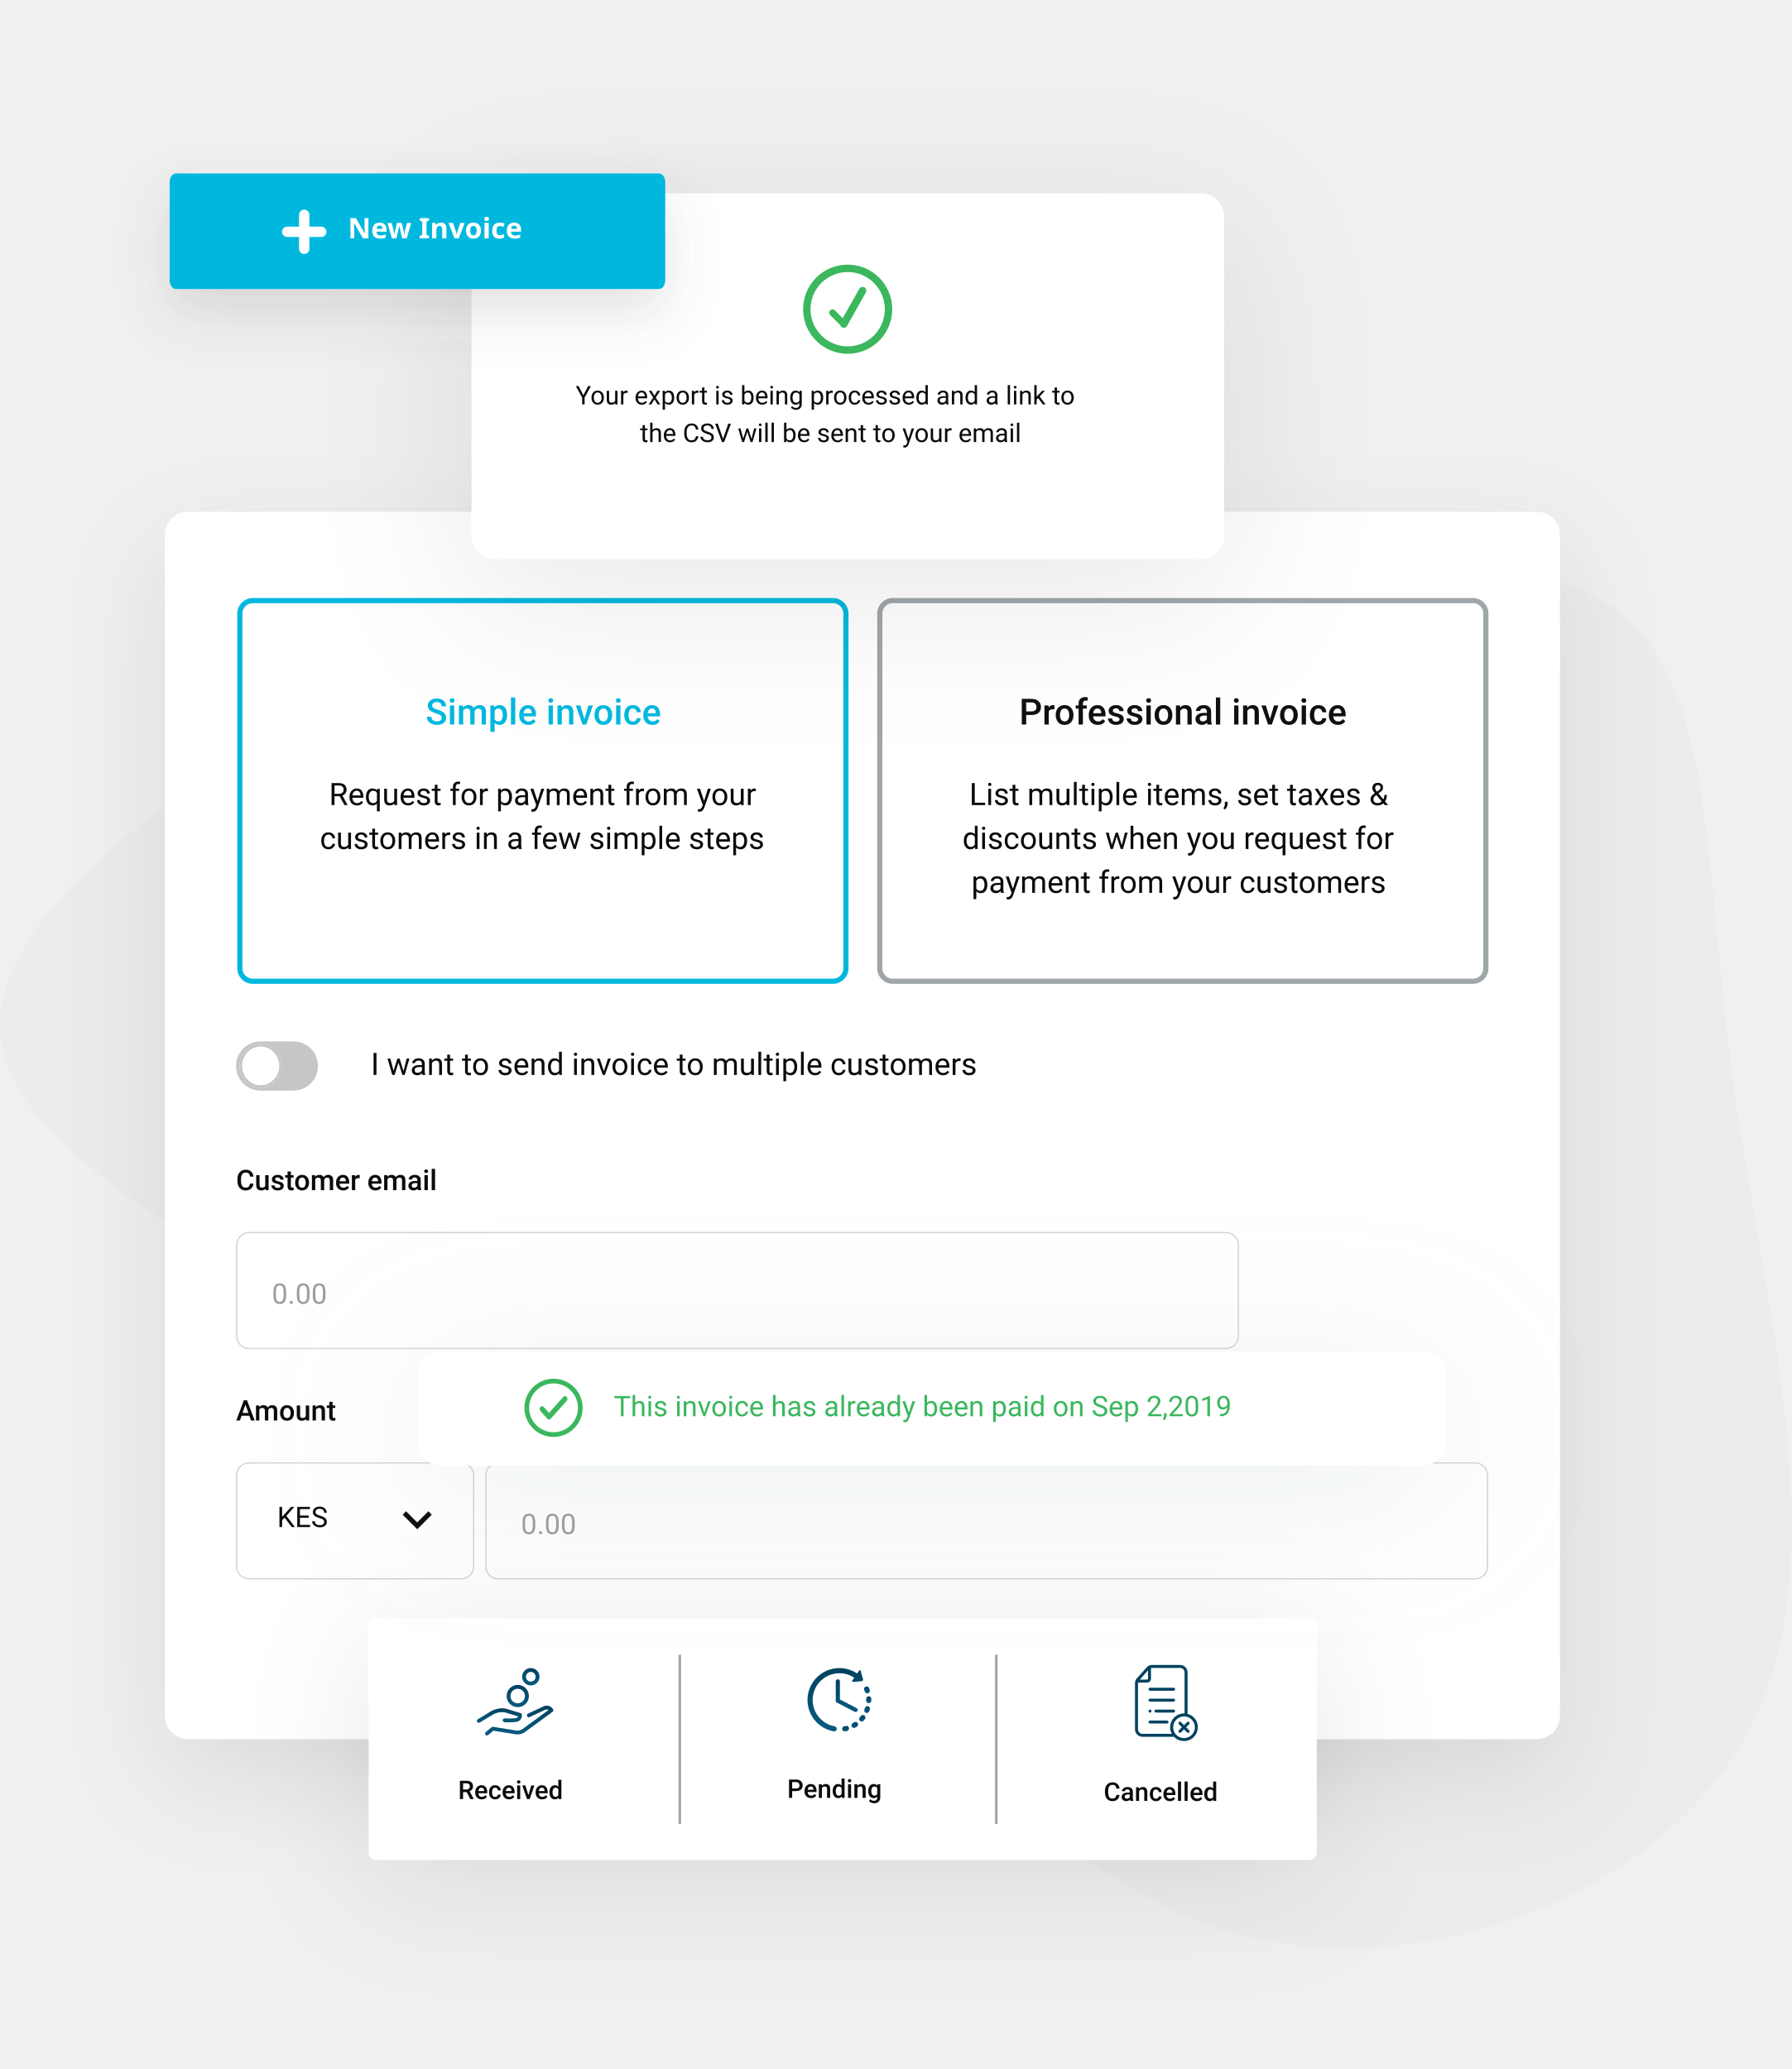
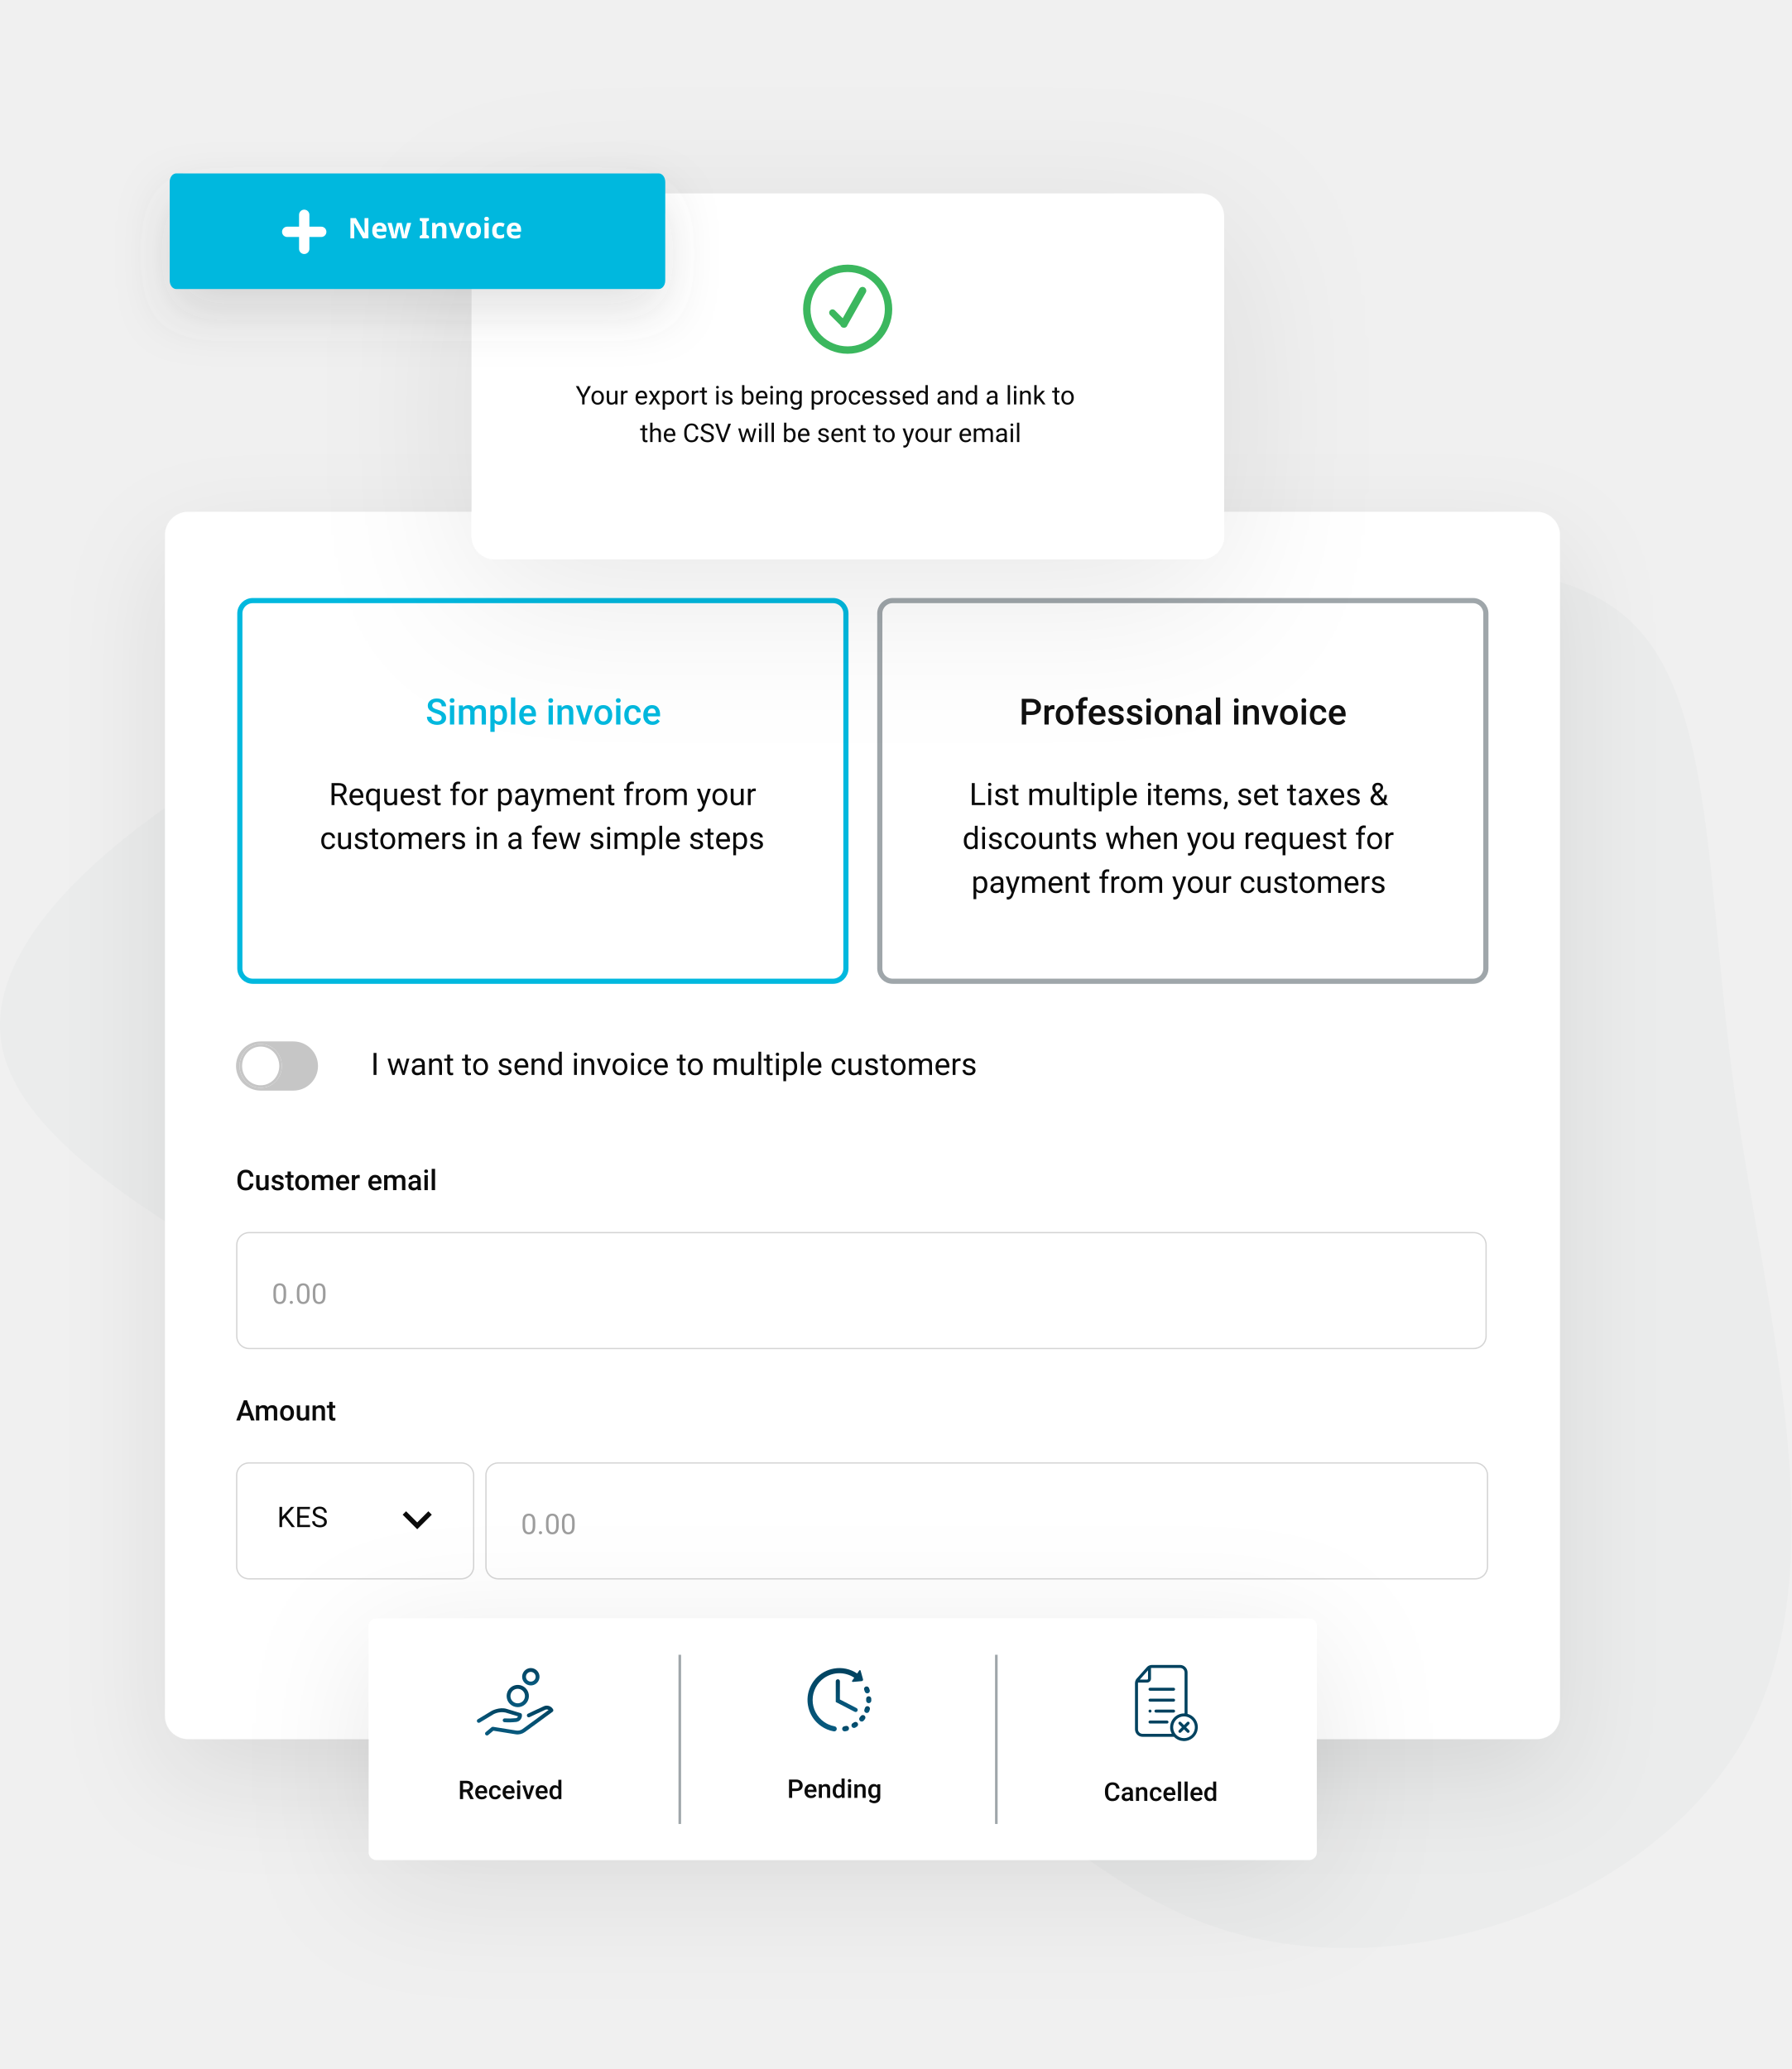
<svg xmlns="http://www.w3.org/2000/svg" width="694.276" height="801.91" viewBox="0 0 694.276 801.91">
  <defs>
-     <filter id="a" x="3.948" y="153.377" width="660.576" height="595.657" filterUnits="userSpaceOnUse">
+     <filter id="Rectangle_1590" x="3.948" y="153.377" width="660.576" height="595.657" filterUnits="userSpaceOnUse">
      <feOffset dy="15" input="SourceAlpha" />
-       <feGaussianBlur stdDeviation="20" result="b" />
+       <feGaussianBlur stdDeviation="20" result="blur" />
      <feFlood flood-opacity="0.09" />
-       <feComposite operator="in" in2="b" />
-       <feComposite in="SourceGraphic" />
-     </filter>
-     <filter id="c" x="70.892" y="564.39" width="511.401" height="237.52" filterUnits="userSpaceOnUse">
+       <feComposite operator="in" in2="blur" />
+       <feComposite in="SourceGraphic" />
+     </filter>
+     <filter id="Rectangle_1591" x="70.892" y="564.39" width="511.401" height="237.52" filterUnits="userSpaceOnUse">
      <feOffset dy="9" input="SourceAlpha" />
-       <feGaussianBlur stdDeviation="24" result="d" />
+       <feGaussianBlur stdDeviation="24" result="blur-2" />
      <feFlood flood-opacity="0.09" />
-       <feComposite operator="in" in2="d" />
-       <feComposite in="SourceGraphic" />
-     </filter>
-     <linearGradient id="e" x1="0.5" x2="0.5" y2="1" gradientUnits="objectBoundingBox">
+       <feComposite operator="in" in2="blur-2" />
+       <feComposite in="SourceGraphic" />
+     </filter>
+     <linearGradient id="linear-gradient" x1="0.5" x2="0.5" y2="1" gradientUnits="objectBoundingBox">
      <stop offset="0" stop-color="#00425f" />
      <stop offset="1" stop-color="#085b80" />
    </linearGradient>
-     <filter id="q" x="92.785" y="0" width="471.594" height="321.759" filterUnits="userSpaceOnUse">
+     <filter id="Rectangle_359" x="92.785" y="0" width="471.594" height="321.759" filterUnits="userSpaceOnUse">
      <feOffset dy="15" input="SourceAlpha" />
-       <feGaussianBlur stdDeviation="30" result="r" />
+       <feGaussianBlur stdDeviation="30" result="blur-3" />
      <feFlood flood-opacity="0.09" />
-       <feComposite operator="in" in2="r" />
-       <feComposite in="SourceGraphic" />
-     </filter>
-     <filter id="s" x="35.766" y="46.205" width="252.046" height="104.837" filterUnits="userSpaceOnUse">
+       <feComposite operator="in" in2="blur-3" />
+       <feComposite in="SourceGraphic" />
+     </filter>
+     <filter id="Path_965" x="35.766" y="46.205" width="252.046" height="104.837" filterUnits="userSpaceOnUse">
      <feOffset dy="9" input="SourceAlpha" />
-       <feGaussianBlur stdDeviation="10" result="t" />
+       <feGaussianBlur stdDeviation="10" result="blur-4" />
      <feFlood flood-color="#5d5d5d" flood-opacity="0.169" />
-       <feComposite operator="in" in2="t" />
-       <feComposite in="SourceGraphic" />
-     </filter>
-     <filter id="u" x="73.452" y="444.552" width="575.407" height="220.982" filterUnits="userSpaceOnUse">
-       <feOffset dy="9" input="SourceAlpha" />
-       <feGaussianBlur stdDeviation="29.5" result="v" />
-       <feFlood flood-color="#96b0b8" flood-opacity="0.2" />
-       <feComposite operator="in" in2="v" />
+       <feComposite operator="in" in2="blur-4" />
      <feComposite in="SourceGraphic" />
    </filter>
  </defs>
-   <g transform="translate(-1085.724 -2387.795)">
-     <g transform="translate(1309.51 2702.654)">
-       <path d="M407.427-74.719c33.672,30.832,29.615,102.435,41.38,186.005,11.765,83.368,39.148,178.5,5.477,243.815C420.408,420.213,325.276,455.71,252.05,433.6,179.028,411.694,127.912,332.383,29.737,267.068c-97.972-65.315-243-116.431-252.943-177.486C-233.348,28.324-108.4-42.873-10.426-73.7,87.749-104.537,158.946-94.8,230.346-95,301.949-95.206,373.552-105.348,407.427-74.719Z" fill="rgba(159,166,170,0.06)" />
+   <g id="payments" transform="translate(-1085.724 -2387.795)">
+     <g id="blob-shape" transform="translate(1309.51 2702.654)">
+       <path id="Path_1026" data-name="Path 1026" d="M407.427-74.719c33.672,30.832,29.615,102.435,41.38,186.005,11.765,83.368,39.148,178.5,5.477,243.815C420.408,420.213,325.276,455.71,252.05,433.6,179.028,411.694,127.912,332.383,29.737,267.068c-97.972-65.315-243-116.431-252.943-177.486C-233.348,28.324-108.4-42.873-10.426-73.7,87.749-104.537,158.946-94.8,230.346-95,301.949-95.206,373.552-105.348,407.427-74.719Z" fill="rgba(159,166,170,0.06)" />
    </g>
-     <g transform="translate(1149.672 2455)">
-       <g transform="translate(0 0)">
-         <g transform="translate(0 131.173)">
-           <g transform="matrix(1, 0, 0, 1, -63.95, -198.38)" filter="url(#a)">
-             <rect width="475.658" height="540.576" rx="9" transform="translate(604.52 198.38) rotate(90)" fill="#fff" />
-           </g>
-           <g transform="translate(27.515 33.4)">
-             <g transform="translate(0.485)">
-               <g fill="#fff" stroke="#00b8de" stroke-width="2">
-                 <rect width="236.869" height="149.537" rx="6" stroke="none" />
-                 <rect x="1" y="1" width="234.869" height="147.537" rx="5" fill="none" />
-               </g>
-               <text transform="translate(73 49.038)" fill="#00b8de" font-size="14" font-family="Roboto-Medium, Roboto" font-weight="500">
-                 <tspan x="0" y="0">Simple invoice</tspan>
-               </text>
-               <g transform="translate(32 67.27)">
-                 <text transform="translate(3.556 13)" fill="#0b0b0b" font-size="12" font-family="Roboto-Regular, Roboto">
-                   <tspan x="0" y="0">Request for payment from your </tspan>
-                 </text>
-                 <text transform="translate(0 30.004)" fill="#0b0b0b" font-size="12" font-family="Roboto-Regular, Roboto">
-                   <tspan x="0" y="0">customers in a few simple steps</tspan>
-                 </text>
-               </g>
-               <g transform="translate(248)">
-                 <g fill="#fff" stroke="#9fa6aa" stroke-width="2">
+     <g id="export" transform="translate(1149.672 2455)">
+       <g id="export-2" data-name="export" transform="translate(0 0)">
+         <g id="Group_423" data-name="Group 423" transform="translate(0 131.173)">
+           <g transform="matrix(1, 0, 0, 1, -63.95, -198.38)" filter="url(#Rectangle_1590)">
+             <rect id="Rectangle_1590-2" data-name="Rectangle 1590" width="475.658" height="540.576" rx="9" transform="translate(604.52 198.38) rotate(90)" fill="#fff" />
+           </g>
+           <g id="Group_422" data-name="Group 422" transform="translate(27.515 33.4)">
+             <g id="Group_420" data-name="Group 420" transform="translate(0.485)">
+               <g id="Group_416" data-name="Group 416">
+                 <g id="Rectangle_1589" data-name="Rectangle 1589" fill="#fff" stroke="#00b8de" stroke-width="2">
                  <rect width="236.869" height="149.537" rx="6" stroke="none" />
                  <rect x="1" y="1" width="234.869" height="147.537" rx="5" fill="none" />
                </g>
-                 <text transform="translate(55 49.038)" fill="#101010" font-size="14" font-family="Roboto-Medium, Roboto" font-weight="500">
+                 <text id="Simple_invoice" data-name="Simple invoice" transform="translate(73 49.038)" fill="#00b8de" font-size="14" font-family="Roboto-Medium, Roboto" font-weight="500">
+                   <tspan x="0" y="0">Simple invoice</tspan>
+                 </text>
+                 <g id="Group" transform="translate(32 67.27)">
+                   <text id="Request_for_payment_from_your_" data-name="Request for payment from your " transform="translate(3.556 13)" fill="#0b0b0b" font-size="12" font-family="Roboto-Regular, Roboto">
+                     <tspan x="0" y="0">Request for payment from your </tspan>
+                   </text>
+                   <text id="customers_in_a_few_simple_steps" data-name="customers in a few simple steps" transform="translate(0 30.004)" fill="#0b0b0b" font-size="12" font-family="Roboto-Regular, Roboto">
+                     <tspan x="0" y="0">customers in a few simple steps</tspan>
+                   </text>
+                 </g>
+               </g>
+               <g id="Group_418" data-name="Group 418" transform="translate(248)">
+                 <g id="Rectangle_1589-2" data-name="Rectangle 1589" fill="#fff" stroke="#9fa6aa" stroke-width="2">
+                   <rect width="236.869" height="149.537" rx="6" stroke="none" />
+                   <rect x="1" y="1" width="234.869" height="147.537" rx="5" fill="none" />
+                 </g>
+                 <text id="Professional_invoice" data-name="Professional invoice" transform="translate(55 49.038)" fill="#101010" font-size="14" font-family="Roboto-Medium, Roboto" font-weight="500">
                  <tspan x="0" y="0">Professional invoice</tspan>
                </text>
-                 <g transform="translate(33 67.27)">
-                   <text transform="translate(2.671 13)" fill="#0b0b0b" font-size="12" font-family="Roboto-Regular, Roboto">
+                 <g id="Group-2" data-name="Group" transform="translate(33 67.27)">
+                   <text id="List_multiple_items_set_taxes_" data-name="List multiple items, set taxes &amp; " transform="translate(2.671 13)" fill="#0b0b0b" font-size="12" font-family="Roboto-Regular, Roboto">
                    <tspan x="0" y="0">List multiple items, set taxes &amp; </tspan>
                  </text>
-                   <text transform="translate(0 30.004)" fill="#0b0b0b" font-size="12" font-family="Roboto-Regular, Roboto">
+                   <text id="discounts_when_you_request_for_" data-name="discounts when you request for " transform="translate(0 30.004)" fill="#0b0b0b" font-size="12" font-family="Roboto-Regular, Roboto">
                    <tspan x="0" y="0">discounts when you request for </tspan>
                  </text>
-                   <text transform="translate(3.487 47.007)" fill="#0b0b0b" font-size="12" font-family="Roboto-Regular, Roboto">
+                   <text id="payment_from_your_customers" data-name="payment from your customers" transform="translate(3.487 47.007)" fill="#0b0b0b" font-size="12" font-family="Roboto-Regular, Roboto">
                    <tspan x="0" y="0">payment from your customers</tspan>
                  </text>
                </g>
              </g>
            </g>
-             <g transform="translate(0 171.859)">
-               <g transform="translate(0.001 0)">
-                 <text transform="translate(52.225 13)" fill="#0b0b0b" font-size="12" font-family="Roboto-Regular, Roboto">
+             <g id="Group_421" data-name="Group 421" transform="translate(0 171.859)">
+               <g id="Group_417" data-name="Group 417" transform="translate(0.001 0)">
+                 <text id="I_want_to_send_invoice_to_multiple_customers" data-name="I want to send invoice to multiple customers" transform="translate(52.225 13)" fill="#0b0b0b" font-size="12" font-family="Roboto-Regular, Roboto">
                  <tspan x="0" y="0">I want to send invoice to multiple customers</tspan>
                </text>
-                 <g transform="translate(0)">
-                   <path d="M22.436,18.955H9.728A9.228,9.228,0,0,1,3.2,3.2,9.167,9.167,0,0,1,9.728.5H22.436a9.228,9.228,0,0,1,6.525,15.753A9.167,9.167,0,0,1,22.436,18.955Z" transform="translate(-0.196 -0.196)" fill="#c6c6c6" />
-                   <path d="M9.531.607a8.924,8.924,0,0,0-6.31,15.234,8.866,8.866,0,0,0,6.31,2.614H22.239a8.924,8.924,0,0,0,6.31-15.234A8.865,8.865,0,0,0,22.239.607H9.531m0-.607H22.239a9.531,9.531,0,0,1,0,19.062H9.531A9.531,9.531,0,0,1,9.531,0Z" transform="translate(0 0)" fill="#c6c6c6" />
-                   <g transform="translate(1.363 1)" fill="#fff" stroke="#c6c6c6" stroke-width="1">
+                 <g id="Group_414" data-name="Group 414" transform="translate(0)">
+                   <g id="Group_413" data-name="Group 413">
+                     <g id="Path_69" data-name="Path 69">
+                       <path id="Path_996" data-name="Path 996" d="M22.436,18.955H9.728A9.228,9.228,0,0,1,3.2,3.2,9.167,9.167,0,0,1,9.728.5H22.436a9.228,9.228,0,0,1,6.525,15.753A9.167,9.167,0,0,1,22.436,18.955Z" transform="translate(-0.196 -0.196)" fill="#c6c6c6" />
+                       <path id="Path_997" data-name="Path 997" d="M9.531.607a8.924,8.924,0,0,0-6.31,15.234,8.866,8.866,0,0,0,6.31,2.614H22.239a8.924,8.924,0,0,0,6.31-15.234A8.865,8.865,0,0,0,22.239.607H9.531m0-.607H22.239a9.531,9.531,0,0,1,0,19.062H9.531A9.531,9.531,0,0,1,9.531,0Z" transform="translate(0 0)" fill="#c6c6c6" />
+                     </g>
+                   </g>
+                   <g id="Ellipse_43" data-name="Ellipse 43" transform="translate(1.363 1)" fill="#fff" stroke="#c6c6c6" stroke-width="1">
                    <ellipse cx="8.198" cy="8.502" rx="8.198" ry="8.502" stroke="none" />
                    <ellipse cx="8.198" cy="8.502" rx="7.698" ry="8.002" fill="none" />
                  </g>
                </g>
              </g>
-               <g transform="translate(0 45.643)">
-                 <text transform="translate(0 12)" fill="#0b0b0b" font-size="11" font-family="Roboto-Medium, Roboto" font-weight="500">
+               <g id="Group_415" data-name="Group 415" transform="translate(0 45.643)">
+                 <text id="Customer_email" data-name="Customer email" transform="translate(0 12)" fill="#0b0b0b" font-size="11" font-family="Roboto-Medium, Roboto" font-weight="500">
                  <tspan x="0" y="0">Customer email</tspan>
                </text>
-                 <g transform="translate(0.046 28.218)">
-                   <g fill="#fff" stroke="rgba(112,112,112,0.3)" stroke-width="0.5">
+                 <g id="Group_165" data-name="Group 165" transform="translate(0.046 28.218)">
+                   <g id="Rectangle_1091" data-name="Rectangle 1091" fill="#fff" stroke="rgba(112,112,112,0.3)" stroke-width="0.5">
+                     <rect width="484.64" height="45.411" rx="5" stroke="none" />
+                     <rect x="0.25" y="0.25" width="484.14" height="44.911" rx="4.75" fill="none" />
+                   </g>
+                   <text id="_0.00" data-name="0.00" transform="translate(13.816 27.815)" fill="#0b0b0b" font-size="11" font-family="Roboto-Regular, Roboto" opacity="0.4">
+                     <tspan x="0" y="0">0.00</tspan>
+                   </text>
+                 </g>
+               </g>
+               <g id="Group_437" data-name="Group 437" transform="translate(0 134.913)">
+                 <text id="Amount" transform="translate(0 12)" fill="#0b0b0b" font-size="11" font-family="Roboto-Medium, Roboto" font-weight="500">
+                   <tspan x="0" y="0">Amount</tspan>
+                 </text>
+                 <g id="Group_164" data-name="Group 164" transform="translate(0 28.218)">
+                   <g id="Rectangle_1090" data-name="Rectangle 1090" fill="#fff" stroke="rgba(112,112,112,0.3)" stroke-width="0.5">
+                     <rect width="92.334" height="45.411" rx="5" stroke="none" />
+                     <rect x="0.25" y="0.25" width="91.834" height="44.911" rx="4.75" fill="none" />
+                   </g>
+                   <text id="KES" transform="translate(15.925 25.099)" fill="#0b0b0b" font-size="11" font-family="Roboto-Regular, Roboto">
+                     <tspan x="0" y="0">KES</tspan>
+                   </text>
+                   <path id="ic_expand_more_24px" d="M15.959,8.59,11.642,12.9,7.326,8.59,6,9.916l5.643,5.643,5.643-5.643Z" transform="translate(58.581 10.388)" fill="#0b0b0b" />
+                 </g>
+                 <g id="Group_165-2" data-name="Group 165" transform="translate(96.602 28.218)">
+                   <g id="Rectangle_1091-2" data-name="Rectangle 1091" fill="#fff" stroke="rgba(112,112,112,0.3)" stroke-width="0.5">
                    <rect width="388.642" height="45.411" rx="5" stroke="none" />
                    <rect x="0.25" y="0.25" width="388.142" height="44.911" rx="4.75" fill="none" />
                  </g>
-                   <text transform="translate(13.816 27.815)" fill="#0b0b0b" font-size="11" font-family="Roboto-Regular, Roboto" opacity="0.4">
+                   <text id="_0.00-2" data-name="0.00" transform="translate(13.816 27.815)" fill="#0b0b0b" font-size="11" font-family="Roboto-Regular, Roboto" opacity="0.4">
                    <tspan x="0" y="0">0.00</tspan>
                  </text>
                </g>
              </g>
-               <g transform="translate(0 134.913)">
-                 <text transform="translate(0 12)" fill="#0b0b0b" font-size="11" font-family="Roboto-Medium, Roboto" font-weight="500">
-                   <tspan x="0" y="0">Amount</tspan>
-                 </text>
-                 <g transform="translate(0 28.218)">
-                   <g fill="#fff" stroke="rgba(112,112,112,0.3)" stroke-width="0.5">
-                     <rect width="92.334" height="45.411" rx="5" stroke="none" />
-                     <rect x="0.25" y="0.25" width="91.834" height="44.911" rx="4.75" fill="none" />
-                   </g>
-                   <text transform="translate(15.925 25.099)" fill="#0b0b0b" font-size="11" font-family="Roboto-Regular, Roboto">
-                     <tspan x="0" y="0">KES</tspan>
-                   </text>
-                   <path d="M15.959,8.59,11.642,12.9,7.326,8.59,6,9.916l5.643,5.643,5.643-5.643Z" transform="translate(58.581 10.388)" fill="#0b0b0b" />
-                 </g>
-                 <g transform="translate(96.602 28.218)">
-                   <g fill="#fff" stroke="rgba(112,112,112,0.3)" stroke-width="0.5">
-                     <rect width="388.642" height="45.411" rx="5" stroke="none" />
-                     <rect x="0.25" y="0.25" width="388.142" height="44.911" rx="4.75" fill="none" />
-                   </g>
-                   <text transform="translate(13.816 27.815)" fill="#0b0b0b" font-size="11" font-family="Roboto-Regular, Roboto" opacity="0.4">
-                     <tspan x="0" y="0">0.00</tspan>
-                   </text>
-                 </g>
-               </g>
            </g>
          </g>
        </g>
-         <g transform="translate(78.944 560.185)">
-           <g transform="matrix(1, 0, 0, 1, -142.89, -627.39)" filter="url(#c)">
-             <rect width="367.401" height="93.52" rx="3" transform="translate(142.89 627.39)" fill="#fff" />
-           </g>
-           <g transform="translate(34.615 13.967)">
-             <g transform="translate(0 5.161)">
-               <text transform="translate(0 50.788)" fill="#0b0b0b" font-size="10" font-family="Roboto-Medium, Roboto" font-weight="500">
+         <g id="Group_433" data-name="Group 433" transform="translate(78.944 560.185)">
+           <g transform="matrix(1, 0, 0, 1, -142.89, -627.39)" filter="url(#Rectangle_1591)">
+             <rect id="Rectangle_1591-2" data-name="Rectangle 1591" width="367.401" height="93.52" rx="3" transform="translate(142.89 627.39)" fill="#fff" />
+           </g>
+           <g id="Group_429" data-name="Group 429" transform="translate(34.615 13.967)">
+             <g id="Group_427" data-name="Group 427" transform="translate(0 5.161)">
+               <text id="Received" transform="translate(0 50.788)" fill="#0b0b0b" font-size="10" font-family="Roboto-Medium, Roboto" font-weight="500">
                <tspan x="0" y="0">Received</tspan>
              </text>
-               <g transform="translate(7.287 0)">
-                 <g transform="translate(0)">
-                   <path d="M11.1,282.98l4.836,1.466a.608.608,0,0,1-.031.1.942.942,0,0,1-.825.616,25.505,25.505,0,0,1-4.251.092.738.738,0,1,0-.092,1.473,25.993,25.993,0,0,0,4.577-.111,2.523,2.523,0,0,0,2.15-2.778.741.741,0,0,0-.523-.641l-5.415-1.64c-2.672-.807-5.606.684-5.729.746a.153.153,0,0,0-.043.025l-5.391,3.26A.74.74,0,0,0,.74,286.96a.789.789,0,0,0,.382-.105l5.366-3.234A7.111,7.111,0,0,1,11.1,282.98Z" transform="translate(0.001 -265.742)" fill="url(#e)" />
-                   <path d="M77.874,266.337a2.818,2.818,0,0,0-3.758-1.127c-1.9.844-5.908,2.772-5.951,2.793a.738.738,0,1,0,.64,1.327c.043-.018,4.029-1.943,5.908-2.772a1.392,1.392,0,0,1,1.374,0c.012.006.018.012.031.019l-10.046,7.363a3.357,3.357,0,0,1-2.49.6l-8.963-1.43a.761.761,0,0,0-.591.16l-2.267,1.891a.735.735,0,0,0-.092,1.041.749.749,0,0,0,.567.265.739.739,0,0,0,.474-.172l2.008-1.675L63.355,276a4.835,4.835,0,0,0,3.6-.868l10.719-7.848a.744.744,0,0,0,.2-.949Z" transform="translate(-48.321 -250.338)" fill="url(#e)" />
-                   <path d="M191.751,143.113a4.312,4.312,0,1,0-3.05-1.263,4.311,4.311,0,0,0,3.05,1.263Zm-2-6.308a2.811,2.811,0,1,1-.838,2,2.834,2.834,0,0,1,.838-2Z" transform="translate(-175.892 -127.964)" fill="url(#e)" />
-                   <path d="M288.3,35.225a3.364,3.364,0,1,0-2.378-.986A3.364,3.364,0,0,0,288.3,35.225Zm-1.331-4.694a1.878,1.878,0,1,1-.556,1.334,1.888,1.888,0,0,1,.556-1.334Z" transform="translate(-267.386 -28.497)" fill="url(#e)" />
-                 </g>
-               </g>
-             </g>
-             <line y2="65.586" transform="translate(85.929)" fill="none" stroke="#9fa6aa" stroke-width="1" />
-             <g transform="translate(127.528 5.16)">
-               <text transform="translate(0 50.313)" fill="#0b0b0b" font-size="10" font-family="Roboto-Medium, Roboto" font-weight="500">
+               <g id="cash" transform="translate(7.287 0)">
+                 <g id="Group_87" data-name="Group 87" transform="translate(0)">
+                   <path id="Path_82" data-name="Path 82" d="M11.1,282.98l4.836,1.466a.608.608,0,0,1-.031.1.942.942,0,0,1-.825.616,25.505,25.505,0,0,1-4.251.092.738.738,0,1,0-.092,1.473,25.993,25.993,0,0,0,4.577-.111,2.523,2.523,0,0,0,2.15-2.778.741.741,0,0,0-.523-.641l-5.415-1.64c-2.672-.807-5.606.684-5.729.746a.153.153,0,0,0-.043.025l-5.391,3.26A.74.74,0,0,0,.74,286.96a.789.789,0,0,0,.382-.105l5.366-3.234A7.111,7.111,0,0,1,11.1,282.98Z" transform="translate(0.001 -265.742)" fill="url(#linear-gradient)" />
+                   <path id="Path_83" data-name="Path 83" d="M77.874,266.337a2.818,2.818,0,0,0-3.758-1.127c-1.9.844-5.908,2.772-5.951,2.793a.738.738,0,1,0,.64,1.327c.043-.018,4.029-1.943,5.908-2.772a1.392,1.392,0,0,1,1.374,0c.012.006.018.012.031.019l-10.046,7.363a3.357,3.357,0,0,1-2.49.6l-8.963-1.43a.761.761,0,0,0-.591.16l-2.267,1.891a.735.735,0,0,0-.092,1.041.749.749,0,0,0,.567.265.739.739,0,0,0,.474-.172l2.008-1.675L63.355,276a4.835,4.835,0,0,0,3.6-.868l10.719-7.848a.744.744,0,0,0,.2-.949Z" transform="translate(-48.321 -250.338)" fill="url(#linear-gradient)" />
+                   <path id="Path_84" data-name="Path 84" d="M191.751,143.113a4.312,4.312,0,1,0-3.05-1.263,4.311,4.311,0,0,0,3.05,1.263Zm-2-6.308a2.811,2.811,0,1,1-.838,2,2.834,2.834,0,0,1,.838-2Z" transform="translate(-175.892 -127.964)" fill="url(#linear-gradient)" />
+                   <path id="Path_85" data-name="Path 85" d="M288.3,35.225a3.364,3.364,0,1,0-2.378-.986A3.364,3.364,0,0,0,288.3,35.225Zm-1.331-4.694a1.878,1.878,0,1,1-.556,1.334,1.888,1.888,0,0,1,.556-1.334Z" transform="translate(-267.386 -28.497)" fill="url(#linear-gradient)" />
+                 </g>
+               </g>
+             </g>
+             <line id="Line_49" data-name="Line 49" y2="65.586" transform="translate(85.929)" fill="none" stroke="#9fa6aa" stroke-width="1" />
+             <g id="Group_426" data-name="Group 426" transform="translate(127.528 5.16)">
+               <text id="Pending" transform="translate(0 50.313)" fill="#0b0b0b" font-size="10" font-family="Roboto-Medium, Roboto" font-weight="500">
                <tspan x="0" y="0">Pending</tspan>
              </text>
-               <g transform="translate(7.897 0)">
-                 <g transform="translate(0)">
-                   <path d="M254.1,423.181c-.2.051-.412.1-.618.134a.994.994,0,1,0,.364,1.955c.243-.046.493-.1.737-.16a.994.994,0,0,0-.48-1.929Z" transform="translate(-239.239 -400.748)" fill="url(#e)" />
-                   <path d="M412.742,138.153a.994.994,0,1,0,1.887-.625c-.078-.237-.166-.475-.259-.707a.994.994,0,1,0-1.845.738C412.6,137.753,412.676,137.954,412.742,138.153Z" transform="translate(-390.531 -129.043)" fill="url(#e)" />
-                   <path d="M321.9,394.09c-.176.116-.356.228-.539.333a.994.994,0,1,0,.993,1.722c.217-.125.432-.258.641-.4a.994.994,0,0,0-1.093-1.659Z" transform="translate(-303.813 -373.074)" fill="url(#e)" />
-                   <path d="M429.622,208.266a.994.994,0,1,0-1.987.078c.008.21.01.425.006.632a.994.994,0,1,0,1.988.044Q429.637,208.645,429.622,208.266Z" transform="translate(-404.905 -196.38)" fill="url(#e)" />
-                   <path d="M378.78,344.271a.994.994,0,0,0-1.392.2c-.126.168-.259.334-.4.494a1,1,0,0,0,.112,1.4q.035.03.073.056a.994.994,0,0,0,1.329-.169c.163-.191.321-.389.472-.59A.994.994,0,0,0,378.78,344.271Z" transform="translate(-356.731 -325.868)" fill="url(#e)" />
-                   <path d="M415.27,279.4a.994.994,0,0,0-1.247.652c-.061.2-.132.4-.208.6a.994.994,0,1,0,1.858.708c.089-.234.172-.473.247-.711A1,1,0,0,0,415.27,279.4Z" transform="translate(-391.76 -264.59)" fill="url(#e)" />
-                   <path d="M10.527,24.263a10.263,10.263,0,0,1-2.551-.81c-.01,0-.018-.011-.028-.015-.191-.09-.381-.186-.565-.286h0a10.6,10.6,0,0,1-.989-.618A10.373,10.373,0,0,1,6.437,5.542l.036-.025a10.391,10.391,0,0,1,11.643-.095L17.34,6.544c-.216.312-.083.54.3.506l3.373-.3a.556.556,0,0,0,.5-.729l-.906-3.261c-.1-.364-.361-.41-.578-.1l-.776,1.125a12.277,12.277,0,0,0-9-1.913q-.477.083-.941.2H9.309l-.036.01a12.258,12.258,0,0,0-6.8,4.555c-.015.017-.029.033-.043.052-.056.076-.112.154-.167.231-.09.128-.178.258-.262.389-.01.016-.019.032-.028.047A12.256,12.256,0,0,0,.017,14.584q0,.013,0,.026c.011.25.031.5.061.751a.266.266,0,0,0,.008.047c.028.25.061.5.106.752a12.267,12.267,0,0,0,3.454,6.657l.013.013,0,0a12.526,12.526,0,0,0,1.584,1.323,12.257,12.257,0,0,0,4.929,2.065.994.994,0,1,0,.351-1.957Z" transform="translate(-0.004 -1.685)" fill="url(#e)" />
-                   <path d="M206.792,83.2a.8.8,0,0,0-.8.8V92.02l7.329,3.789a.8.8,0,1,0,.738-1.429L207.6,91.04V84A.8.8,0,0,0,206.792,83.2Z" transform="translate(-195.04 -78.864)" fill="url(#e)" />
-                 </g>
-               </g>
-             </g>
-             <line y2="65.586" transform="translate(208.599)" fill="none" stroke="#9fa6aa" stroke-width="1" />
-             <g transform="translate(250.197 3.949)">
-               <g transform="translate(12.145 0)">
-                 <path d="M23.073,20.663a5.373,5.373,0,0,0-2.711-1.7V2.9a2.9,2.9,0,0,0-2.9-2.9H6.542A2.64,2.64,0,0,0,5.362.279H5.356l-.006,0L5.283.319l-.05.028L5.173.382,5.118.417,5.067.451,5.006.494,4.96.527C4.939.542,4.918.559,4.9.575L4.858.607C4.837.625,4.816.643,4.8.661L4.759.7C4.739.715,4.718.735,4.7.756L4.659.789,4.587.865,4.568.886,3.008,2.641.668,5.274c-.026.029-.052.061-.076.09l-.019.024-.05.066L.486,5.5a.519.519,0,0,0-.03.043l-.041.061L.4,5.634c-.015.029-.032.055-.044.081L.343,5.73c-.017.03-.033.061-.049.09h0A2.637,2.637,0,0,0,0,7.029V24.943a2.9,2.9,0,0,0,2.9,2.9H15.1a5.365,5.365,0,0,0,7.968-7.179ZM5.04,2.092V5.321a.347.347,0,0,1-.346.346H1.861l1.9-2.133ZM2.9,26.692a1.747,1.747,0,0,1-1.745-1.745V7.032a1.493,1.493,0,0,1,.016-.208H4.692a1.5,1.5,0,0,0,1.5-1.5V1.2a1.484,1.484,0,0,1,.35-.043H17.463A1.747,1.747,0,0,1,19.209,2.9v15.89c-.072,0-.143,0-.214,0a5.372,5.372,0,0,0-5.366,5.366c0,.072,0,.143,0,.214v.058q0,.09.012.182v.036q.01.105.024.209a.4.4,0,0,0,.007.053c.008.056.016.112.026.168l.009.05c.013.069.026.137.042.2,0,.015.007.029.01.044.013.056.027.111.041.166l.015.056c.019.067.038.134.061.2a.077.077,0,0,0,.007.022c.019.061.04.121.061.178l.021.057q.032.084.066.168l.012.03c.027.061.055.126.084.188l.026.053c.024.05.049.1.075.149l.023.044.009.018H2.9Zm16.093,1.669a4.21,4.21,0,1,1,2.981-1.234,4.213,4.213,0,0,1-2.981,1.234Zm0,0" fill="#00425f" />
-                 <path d="M91.412,154.354h9.139a.577.577,0,1,0,0-1.154H91.412a.577.577,0,0,0,0,1.154Zm0,0" transform="translate(-85.599 -144.371)" fill="#00425f" />
-                 <path d="M91.412,227.906h9.139a.577.577,0,1,0,0-1.154H91.412a.577.577,0,0,0,0,1.154Zm0,0" transform="translate(-85.599 -213.682)" fill="#00425f" />
-                 <path d="M138.271,300.309h-6.832a.577.577,0,1,0,0,1.154h6.832a.577.577,0,1,0,0-1.154Zm0,0" transform="translate(-123.319 -282.998)" fill="#00425f" />
-                 <path d="M91.428,300.309a.576.576,0,1,0,.409.168A.576.576,0,0,0,91.428,300.309Zm0,0" transform="translate(-85.613 -282.998)" fill="#00425f" />
-                 <path d="M98,373.859H91.412a.577.577,0,0,0,0,1.154H98a.577.577,0,0,0,0-1.154Zm0,0" transform="translate(-85.599 -352.308)" fill="#00425f" />
-                 <path d="M296.082,381.512a.576.576,0,0,0-.815,0l-1.182,1.182-1.182-1.182a.576.576,0,1,0-.815.815l1.182,1.182-1.182,1.182a.576.576,0,0,0,.815.816l1.182-1.182,1.182,1.182a.577.577,0,0,0,.816-.816l-1.182-1.182,1.182-1.182A.576.576,0,0,0,296.082,381.512Zm0,0" transform="translate(-275.091 -359.361)" fill="#00425f" />
-               </g>
-               <text transform="translate(0 52.691)" fill="#0b0b0b" font-size="10" font-family="Roboto-Medium, Roboto" font-weight="500">
+               <g id="time-left" transform="translate(7.897 0)">
+                 <g id="Layer_2_16_" transform="translate(0)">
+                   <g id="Group_113" data-name="Group 113">
+                     <path id="Path_106" data-name="Path 106" d="M254.1,423.181c-.2.051-.412.1-.618.134a.994.994,0,1,0,.364,1.955c.243-.046.493-.1.737-.16a.994.994,0,0,0-.48-1.929Z" transform="translate(-239.239 -400.748)" fill="url(#linear-gradient)" />
+                     <path id="Path_107" data-name="Path 107" d="M412.742,138.153a.994.994,0,1,0,1.887-.625c-.078-.237-.166-.475-.259-.707a.994.994,0,1,0-1.845.738C412.6,137.753,412.676,137.954,412.742,138.153Z" transform="translate(-390.531 -129.043)" fill="url(#linear-gradient)" />
+                     <path id="Path_108" data-name="Path 108" d="M321.9,394.09c-.176.116-.356.228-.539.333a.994.994,0,1,0,.993,1.722c.217-.125.432-.258.641-.4a.994.994,0,0,0-1.093-1.659Z" transform="translate(-303.813 -373.074)" fill="url(#linear-gradient)" />
+                     <path id="Path_109" data-name="Path 109" d="M429.622,208.266a.994.994,0,1,0-1.987.078c.008.21.01.425.006.632a.994.994,0,1,0,1.988.044Q429.637,208.645,429.622,208.266Z" transform="translate(-404.905 -196.38)" fill="url(#linear-gradient)" />
+                     <path id="Path_110" data-name="Path 110" d="M378.78,344.271a.994.994,0,0,0-1.392.2c-.126.168-.259.334-.4.494a1,1,0,0,0,.112,1.4q.035.03.073.056a.994.994,0,0,0,1.329-.169c.163-.191.321-.389.472-.59A.994.994,0,0,0,378.78,344.271Z" transform="translate(-356.731 -325.868)" fill="url(#linear-gradient)" />
+                     <path id="Path_111" data-name="Path 111" d="M415.27,279.4a.994.994,0,0,0-1.247.652c-.061.2-.132.4-.208.6a.994.994,0,1,0,1.858.708c.089-.234.172-.473.247-.711A1,1,0,0,0,415.27,279.4Z" transform="translate(-391.76 -264.59)" fill="url(#linear-gradient)" />
+                     <path id="Path_112" data-name="Path 112" d="M10.527,24.263a10.263,10.263,0,0,1-2.551-.81c-.01,0-.018-.011-.028-.015-.191-.09-.381-.186-.565-.286h0a10.6,10.6,0,0,1-.989-.618A10.373,10.373,0,0,1,6.437,5.542l.036-.025a10.391,10.391,0,0,1,11.643-.095L17.34,6.544c-.216.312-.083.54.3.506l3.373-.3a.556.556,0,0,0,.5-.729l-.906-3.261c-.1-.364-.361-.41-.578-.1l-.776,1.125a12.277,12.277,0,0,0-9-1.913q-.477.083-.941.2H9.309l-.036.01a12.258,12.258,0,0,0-6.8,4.555c-.015.017-.029.033-.043.052-.056.076-.112.154-.167.231-.09.128-.178.258-.262.389-.01.016-.019.032-.028.047A12.256,12.256,0,0,0,.017,14.584q0,.013,0,.026c.011.25.031.5.061.751a.266.266,0,0,0,.008.047c.028.25.061.5.106.752a12.267,12.267,0,0,0,3.454,6.657l.013.013,0,0a12.526,12.526,0,0,0,1.584,1.323,12.257,12.257,0,0,0,4.929,2.065.994.994,0,1,0,.351-1.957Z" transform="translate(-0.004 -1.685)" fill="url(#linear-gradient)" />
+                     <path id="Path_113" data-name="Path 113" d="M206.792,83.2a.8.8,0,0,0-.8.8V92.02l7.329,3.789a.8.8,0,1,0,.738-1.429L207.6,91.04V84A.8.8,0,0,0,206.792,83.2Z" transform="translate(-195.04 -78.864)" fill="url(#linear-gradient)" />
+                   </g>
+                 </g>
+               </g>
+             </g>
+             <line id="Line_54" data-name="Line 54" y2="65.586" transform="translate(208.599)" fill="none" stroke="#9fa6aa" stroke-width="1" />
+             <g id="Group_428" data-name="Group 428" transform="translate(250.197 3.949)">
+               <g id="error" transform="translate(12.145 0)">
+                 <path id="Path_99" data-name="Path 99" d="M23.073,20.663a5.373,5.373,0,0,0-2.711-1.7V2.9a2.9,2.9,0,0,0-2.9-2.9H6.542A2.64,2.64,0,0,0,5.362.279H5.356l-.006,0L5.283.319l-.05.028L5.173.382,5.118.417,5.067.451,5.006.494,4.96.527C4.939.542,4.918.559,4.9.575L4.858.607C4.837.625,4.816.643,4.8.661L4.759.7C4.739.715,4.718.735,4.7.756L4.659.789,4.587.865,4.568.886,3.008,2.641.668,5.274c-.026.029-.052.061-.076.09l-.019.024-.05.066L.486,5.5a.519.519,0,0,0-.03.043l-.041.061L.4,5.634c-.015.029-.032.055-.044.081L.343,5.73c-.017.03-.033.061-.049.09h0A2.637,2.637,0,0,0,0,7.029V24.943a2.9,2.9,0,0,0,2.9,2.9H15.1a5.365,5.365,0,0,0,7.968-7.179ZM5.04,2.092V5.321a.347.347,0,0,1-.346.346H1.861l1.9-2.133ZM2.9,26.692a1.747,1.747,0,0,1-1.745-1.745V7.032a1.493,1.493,0,0,1,.016-.208H4.692a1.5,1.5,0,0,0,1.5-1.5V1.2a1.484,1.484,0,0,1,.35-.043H17.463A1.747,1.747,0,0,1,19.209,2.9v15.89c-.072,0-.143,0-.214,0a5.372,5.372,0,0,0-5.366,5.366c0,.072,0,.143,0,.214v.058q0,.09.012.182v.036q.01.105.024.209a.4.4,0,0,0,.007.053c.008.056.016.112.026.168l.009.05c.013.069.026.137.042.2,0,.015.007.029.01.044.013.056.027.111.041.166l.015.056c.019.067.038.134.061.2a.077.077,0,0,0,.007.022c.019.061.04.121.061.178l.021.057q.032.084.066.168l.012.03c.027.061.055.126.084.188l.026.053c.024.05.049.1.075.149l.023.044.009.018H2.9Zm16.093,1.669a4.21,4.21,0,1,1,2.981-1.234,4.213,4.213,0,0,1-2.981,1.234Zm0,0" fill="#00425f" />
+                 <path id="Path_100" data-name="Path 100" d="M91.412,154.354h9.139a.577.577,0,1,0,0-1.154H91.412a.577.577,0,0,0,0,1.154Zm0,0" transform="translate(-85.599 -144.371)" fill="#00425f" />
+                 <path id="Path_101" data-name="Path 101" d="M91.412,227.906h9.139a.577.577,0,1,0,0-1.154H91.412a.577.577,0,0,0,0,1.154Zm0,0" transform="translate(-85.599 -213.682)" fill="#00425f" />
+                 <path id="Path_102" data-name="Path 102" d="M138.271,300.309h-6.832a.577.577,0,1,0,0,1.154h6.832a.577.577,0,1,0,0-1.154Zm0,0" transform="translate(-123.319 -282.998)" fill="#00425f" />
+                 <path id="Path_103" data-name="Path 103" d="M91.428,300.309a.576.576,0,1,0,.409.168A.576.576,0,0,0,91.428,300.309Zm0,0" transform="translate(-85.613 -282.998)" fill="#00425f" />
+                 <path id="Path_104" data-name="Path 104" d="M98,373.859H91.412a.577.577,0,0,0,0,1.154H98a.577.577,0,0,0,0-1.154Zm0,0" transform="translate(-85.599 -352.308)" fill="#00425f" />
+                 <path id="Path_105" data-name="Path 105" d="M296.082,381.512a.576.576,0,0,0-.815,0l-1.182,1.182-1.182-1.182a.576.576,0,1,0-.815.815l1.182,1.182-1.182,1.182a.576.576,0,0,0,.815.816l1.182-1.182,1.182,1.182a.577.577,0,0,0,.816-.816l-1.182-1.182,1.182-1.182A.576.576,0,0,0,296.082,381.512Zm0,0" transform="translate(-275.091 -359.361)" fill="#00425f" />
+               </g>
+               <text id="Cancelled" transform="translate(0 52.691)" fill="#0b0b0b" font-size="10" font-family="Roboto-Medium, Roboto" font-weight="500">
                <tspan x="0" y="0">Cancelled</tspan>
              </text>
            </g>
          </g>
        </g>
-         <g transform="translate(1.818)">
-           <g transform="translate(117.018 7.795)">
-             <g transform="matrix(1, 0, 0, 1, -182.78, -75)" filter="url(#q)">
-               <rect width="141.759" height="291.594" rx="9" transform="translate(474.38 75) rotate(90)" fill="#fff" />
-             </g>
-             <path d="M1013.277,130.555a17.276,17.276,0,1,1,17.276-17.276A17.276,17.276,0,0,1,1013.277,130.555Zm0-31.674a14.4,14.4,0,1,0,14.4,14.4,14.4,14.4,0,0,0-14.4-14.4Zm-.115,20.635a1.179,1.179,0,0,1-.316.563,1.284,1.284,0,0,1-1.037.373,1.315,1.315,0,0,1-1.354-.943l-4.06-4.057a1.3,1.3,0,0,1,1.828-1.83l3.138,3.144,6.421-11.384a1.44,1.44,0,0,1,1.987-.554,1.513,1.513,0,0,1,.518,2.04Z" transform="translate(-867.565 -68.436)" fill="#3bb75e" fill-rule="evenodd" />
-             <g transform="translate(40.292 71.754)">
-               <text transform="translate(0 10)" fill="#0b0b0b" font-size="10" font-family="Roboto-Regular, Roboto">
+         <g id="export-3" data-name="export" transform="translate(1.818)">
+           <g id="export-4" data-name="export" transform="translate(117.018 7.795)">
+             <g transform="matrix(1, 0, 0, 1, -182.78, -75)" filter="url(#Rectangle_359)">
+               <rect id="Rectangle_359-2" data-name="Rectangle 359" width="141.759" height="291.594" rx="9" transform="translate(474.38 75) rotate(90)" fill="#fff" />
+             </g>
+             <path id="accept" d="M1013.277,130.555a17.276,17.276,0,1,1,17.276-17.276A17.276,17.276,0,0,1,1013.277,130.555Zm0-31.674a14.4,14.4,0,1,0,14.4,14.4,14.4,14.4,0,0,0-14.4-14.4Zm-.115,20.635a1.179,1.179,0,0,1-.316.563,1.284,1.284,0,0,1-1.037.373,1.315,1.315,0,0,1-1.354-.943l-4.06-4.057a1.3,1.3,0,0,1,1.828-1.83l3.138,3.144,6.421-11.384a1.44,1.44,0,0,1,1.987-.554,1.513,1.513,0,0,1,.518,2.04Z" transform="translate(-867.565 -68.436)" fill="#3bb75e" fill-rule="evenodd" />
+             <g id="Group-3" data-name="Group" transform="translate(40.292 71.754)">
+               <text id="Your_export_is_being_processed_and_a_link_to_" data-name="Your export is being processed and a link to " transform="translate(0 10)" fill="#0b0b0b" font-size="10" font-family="Roboto-Regular, Roboto">
                <tspan x="0" y="0">Your export is being processed and a link to </tspan>
              </text>
-               <text transform="translate(24.936 24.575)" fill="#0b0b0b" font-size="10" font-family="Roboto-Regular, Roboto">
+               <text id="the_CSV_will_be_sent_to_your_email" data-name="the CSV will be sent to your email" transform="translate(24.936 24.575)" fill="#0b0b0b" font-size="10" font-family="Roboto-Regular, Roboto">
                <tspan x="0" y="0">the CSV will be sent to your email</tspan>
              </text>
            </g>
          </g>
-           <g transform="matrix(1, 0, 0, 1, -65.77, -67.2)" filter="url(#s)">
-             <path d="M3.3,0H41.532c1.825,0,3.3,1.14,3.3,2.551V189.5c0,1.407-1.479,2.551-3.3,2.551H3.3c-1.825,0-3.3-1.14-3.3-2.551V2.551C0,1.14,1.479,0,3.3,0Z" transform="translate(257.81 67.2) rotate(90)" fill="#00b8de" />
-           </g>
-           <g transform="translate(45.532 15.182)">
-             <text transform="translate(23.517 10)" fill="#fff" font-size="11" font-family="ProximaNova-Semibold, Proxima Nova" font-weight="600">
-               <tspan x="0" y="0">New Invoice</tspan>
-             </text>
-             <g transform="translate(0 0.87)">
-               <line y2="13.194" transform="translate(6.597)" stroke-width="4" stroke="#fff" stroke-linecap="round" stroke-linejoin="round" fill="none" />
-               <line x2="13.194" transform="translate(0 6.597)" stroke-width="4" stroke="#fff" stroke-linecap="round" stroke-linejoin="round" fill="none" />
-             </g>
-           </g>
-         </g>
-         <g transform="translate(98.004 456.847)">
-           <g transform="matrix(1, 0, 0, 1, -161.95, -524.05)" filter="url(#u)">
-             <rect width="43.982" height="398.407" rx="9" transform="translate(560.36 524.05) rotate(90)" fill="#fff" />
-           </g>
-           <g transform="translate(41.282 10.321)">
-             <text transform="translate(34.61 14.534)" fill="#3bb75e" font-size="11" font-family="Roboto-Regular, Roboto">
-               <tspan x="0" y="0">This invoice has already been paid on Sep 2,2019</tspan>
-             </text>
-             <path d="M11.278,0A11.278,11.278,0,1,0,22.557,11.278,11.278,11.278,0,0,0,11.278,0Zm0,20.738a9.461,9.461,0,1,1,9.46-9.46,9.461,9.461,0,0,1-9.46,9.46Z" fill="#3bb75e" />
-             <path d="M24.284,18.623l-5.508,6.168-2.016-2.257a.88.88,0,0,0-1.345,0,1.154,1.154,0,0,0,0,1.505l2.69,3.008a.88.88,0,0,0,1.345,0l6.18-6.923a1.157,1.157,0,0,0,0-1.506.881.881,0,0,0-1.346,0Z" transform="translate(-9.246 -11.558)" fill="#3bb75e" />
+           <g id="Group_150" data-name="Group 150">
+             <g transform="matrix(1, 0, 0, 1, -65.77, -67.2)" filter="url(#Path_965)">
+               <path id="Path_965-2" data-name="Path 965" d="M3.3,0H41.532c1.825,0,3.3,1.14,3.3,2.551V189.5c0,1.407-1.479,2.551-3.3,2.551H3.3c-1.825,0-3.3-1.14-3.3-2.551V2.551C0,1.14,1.479,0,3.3,0Z" transform="translate(257.81 67.2) rotate(90)" fill="#00b8de" />
+             </g>
+             <g id="Group_149" data-name="Group 149" transform="translate(45.532 15.182)">
+               <text id="New_Invoice" data-name="New Invoice" transform="translate(23.517 10)" fill="#fff" font-size="11" font-family="ProximaNova-Semibold, Proxima Nova" font-weight="600">
+                 <tspan x="0" y="0">New Invoice</tspan>
+               </text>
+               <g id="plus" transform="translate(0 0.87)">
+                 <line id="Line_14" data-name="Line 14" y2="13.194" transform="translate(6.597)" fill="none" stroke="#fff" stroke-linecap="round" stroke-linejoin="round" stroke-width="4" />
+                 <line id="Line_15" data-name="Line 15" x2="13.194" transform="translate(0 6.597)" fill="none" stroke="#fff" stroke-linecap="round" stroke-linejoin="round" stroke-width="4" />
+               </g>
+             </g>
          </g>
        </g>
      </g>
    </g>
  </g>
</svg>
